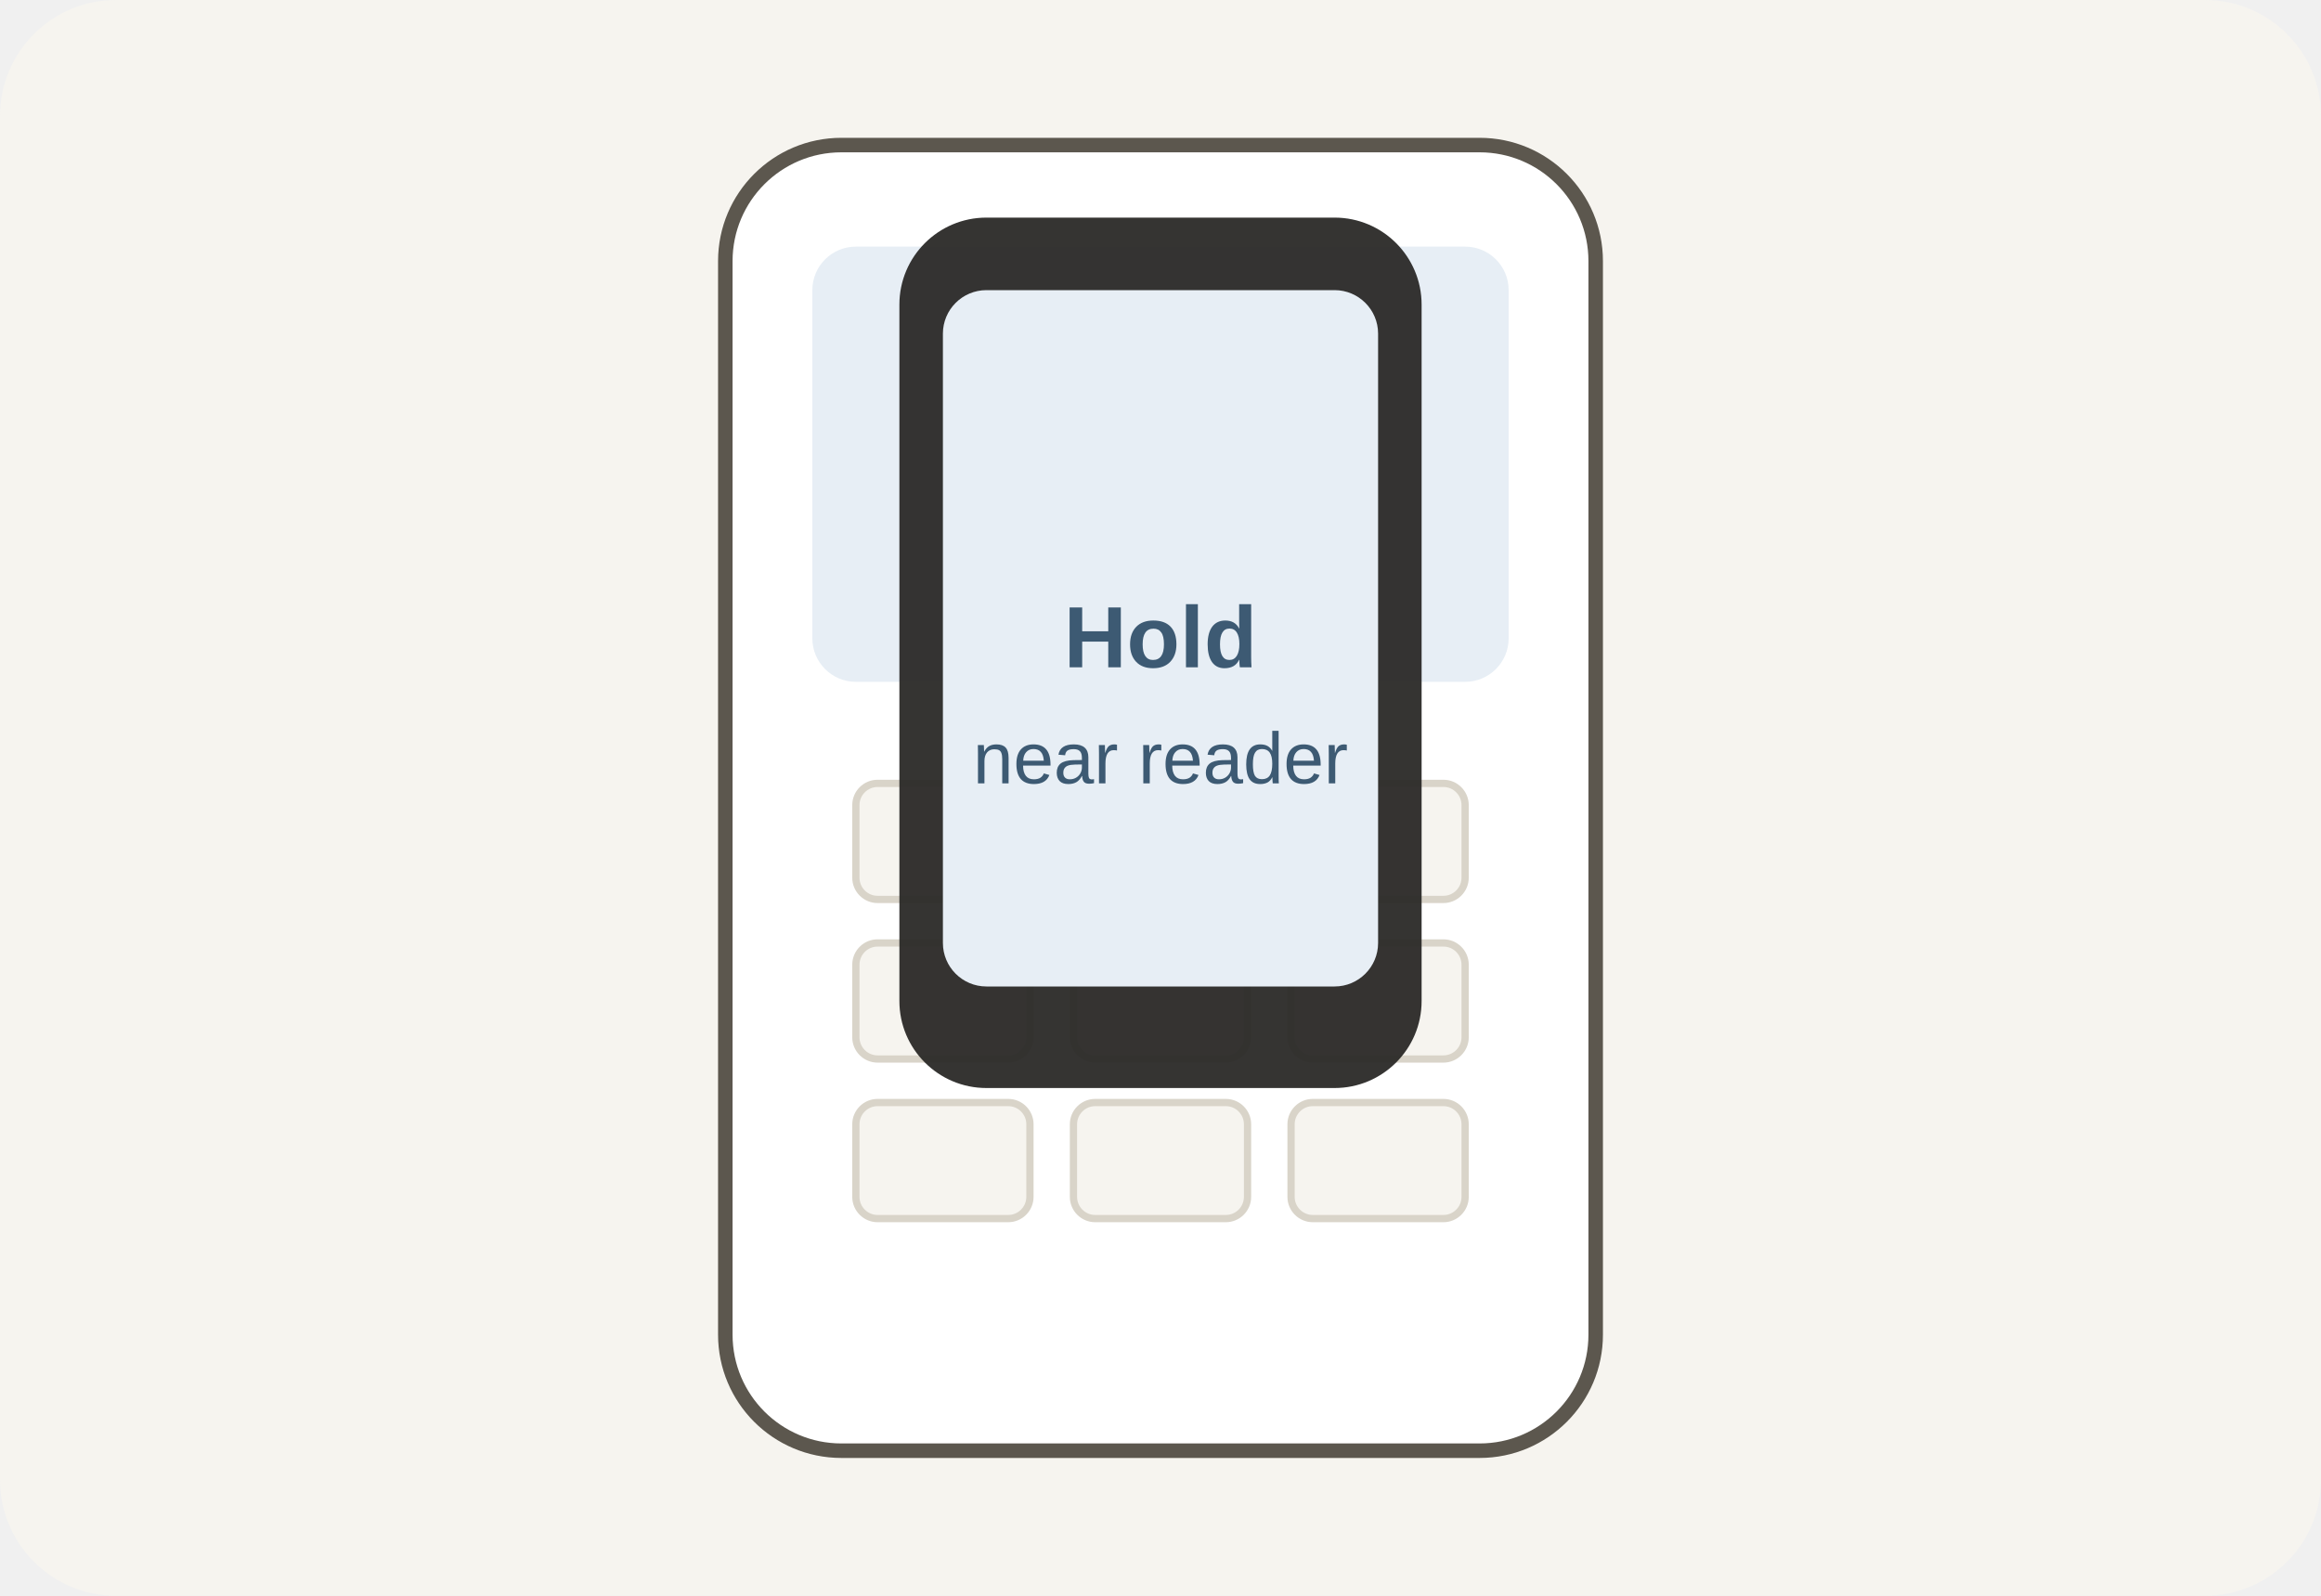
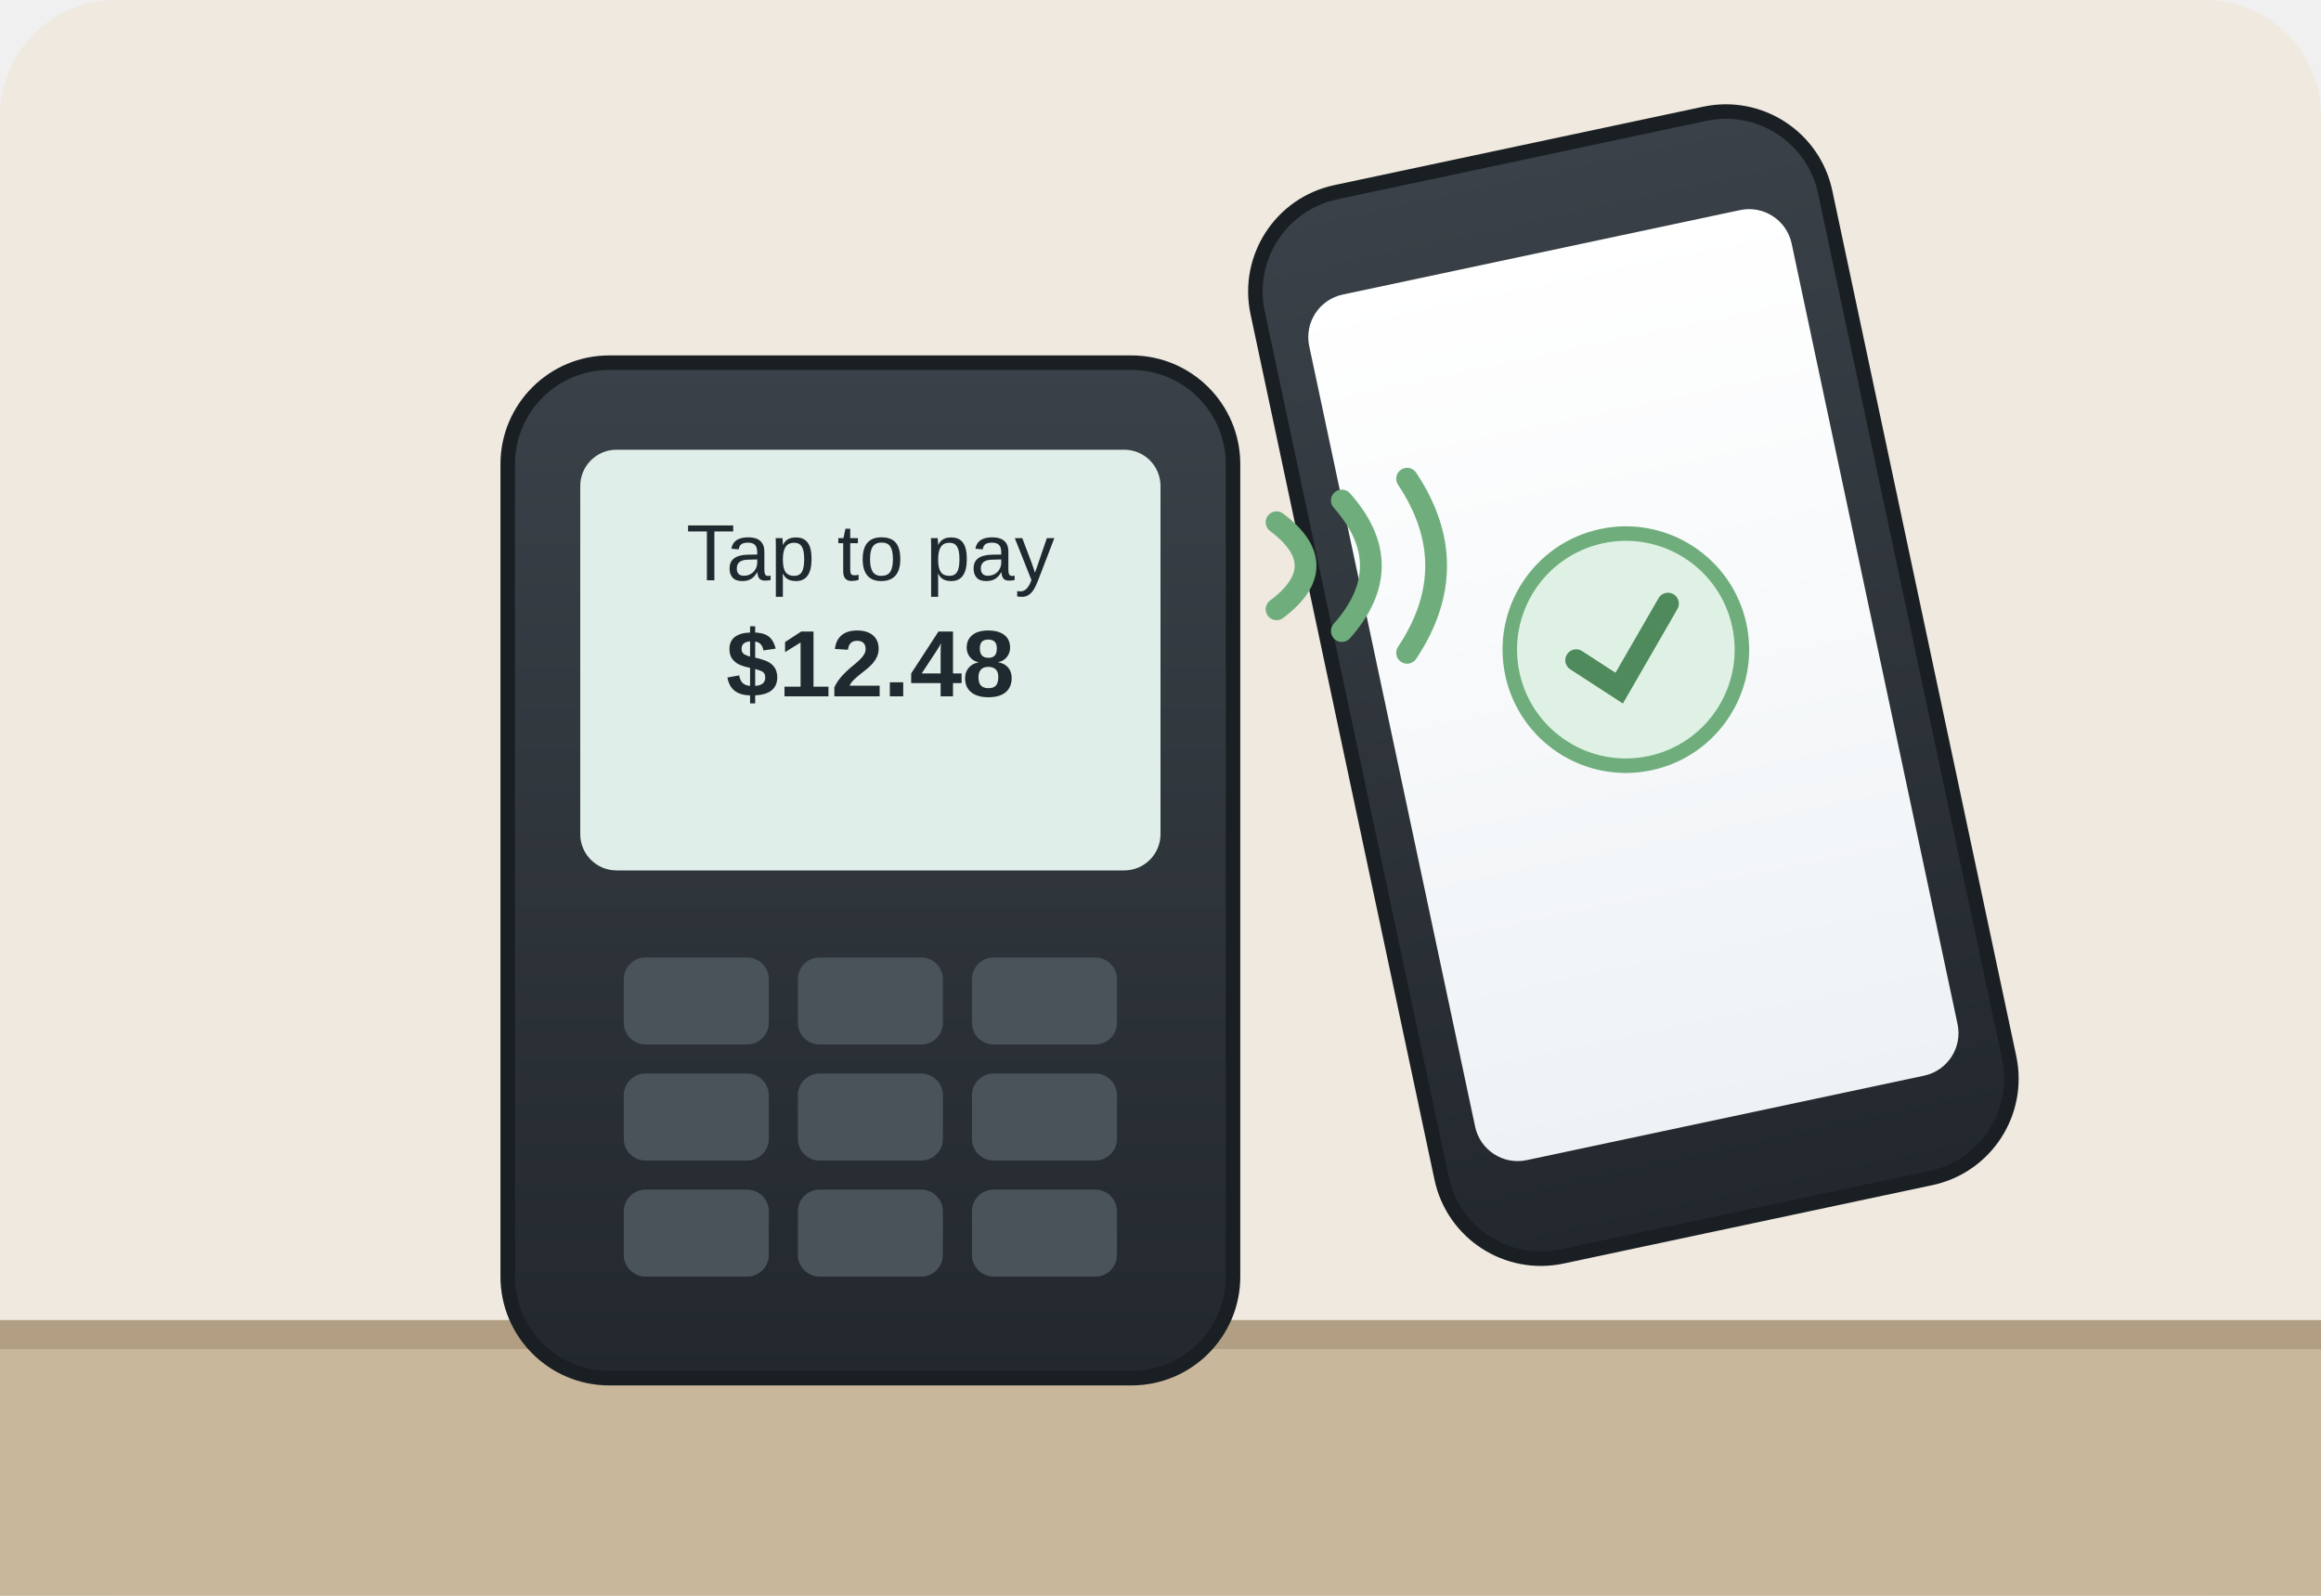
- <svg xmlns="http://www.w3.org/2000/svg" viewBox="0 0 320 220" role="img">
-   <rect width="320" height="220" rx="16" fill="#f6f4ef" />
-   <rect x="100" y="20" width="120" height="180" rx="16" fill="#fff" stroke="#5c574e" stroke-width="2" />
-   <rect x="112" y="34" width="96" height="60" rx="6" fill="#e7eef5" />
-   <text x="160" y="56" font-family="system-ui,Segoe UI,Arial,sans-serif" font-size="12" font-weight="400" fill="#3d5a73" text-anchor="middle">Tap, insert</text>
-   <text x="160" y="76" font-family="system-ui,Segoe UI,Arial,sans-serif" font-size="13" font-weight="600" fill="#3d5a73" text-anchor="middle">or swipe</text>
-   <rect x="118" y="108" width="24" height="16" rx="3" fill="#f6f4ef" stroke="#d9d4c9" />
-   <rect x="148" y="108" width="24" height="16" rx="3" fill="#f6f4ef" stroke="#d9d4c9" />
-   <rect x="178" y="108" width="24" height="16" rx="3" fill="#f6f4ef" stroke="#d9d4c9" />
-   <rect x="118" y="130" width="24" height="16" rx="3" fill="#f6f4ef" stroke="#d9d4c9" />
-   <rect x="148" y="130" width="24" height="16" rx="3" fill="#f6f4ef" stroke="#d9d4c9" />
-   <rect x="178" y="130" width="24" height="16" rx="3" fill="#f6f4ef" stroke="#d9d4c9" />
-   <rect x="118" y="152" width="24" height="16" rx="3" fill="#f6f4ef" stroke="#d9d4c9" />
-   <rect x="148" y="152" width="24" height="16" rx="3" fill="#f6f4ef" stroke="#d9d4c9" />
-   <rect x="178" y="152" width="24" height="16" rx="3" fill="#f6f4ef" stroke="#d9d4c9" />
-   <rect x="124" y="30" width="72" height="120" rx="12" fill="#2b2a28" opacity="0.95" />
-   <rect x="130" y="40" width="60" height="96" rx="6" fill="#e7eef5" />
-   <text x="160" y="92" font-family="system-ui,Segoe UI,Arial,sans-serif" font-size="12" font-weight="600" fill="#3d5a73" text-anchor="middle">Hold</text>
-   <text x="160" y="108" font-family="system-ui,Segoe UI,Arial,sans-serif" font-size="10" font-weight="400" fill="#3d5a73" text-anchor="middle">near reader</text>
+ <svg xmlns="http://www.w3.org/2000/svg" viewBox="0 0 320 220" role="img" aria-label="The top of a phone held near a card reader">
+   <defs>
+     <linearGradient id="metal" x1="0" y1="0" x2="0" y2="1">
+       <stop offset="0" stop-color="#f4f5f6" />
+       <stop offset="1" stop-color="#d6dade" />
+     </linearGradient>
+     <linearGradient id="cavity" x1="0" y1="0" x2="0" y2="1">
+       <stop offset="0" stop-color="#ece6d8" />
+       <stop offset="1" stop-color="#cfc6b3" />
+     </linearGradient>
+     <linearGradient id="door" x1="0" y1="0" x2="1" y2="0">
+       <stop offset="0" stop-color="#cfd3d7" />
+       <stop offset="1" stop-color="#eef0f2" />
+     </linearGradient>
+     <linearGradient id="skin" x1="0" y1="0" x2="1" y2="1">
+       <stop offset="0" stop-color="#e6b896" />
+       <stop offset="1" stop-color="#c98f6b" />
+     </linearGradient>
+     <linearGradient id="mitt" x1="0" y1="0" x2="1" y2="1">
+       <stop offset="0" stop-color="#7a9cc6" />
+       <stop offset="1" stop-color="#4f73a1" />
+     </linearGradient>
+     <linearGradient id="screen" x1="0" y1="0" x2="0" y2="1">
+       <stop offset="0" stop-color="#ffffff" />
+       <stop offset="1" stop-color="#eef2f5" />
+     </linearGradient>
+     <linearGradient id="dark" x1="0" y1="0" x2="0" y2="1">
+       <stop offset="0" stop-color="#3a4148" />
+       <stop offset="1" stop-color="#22282d" />
+     </linearGradient>
+     <linearGradient id="box" x1="0" y1="0" x2="1" y2="1">
+       <stop offset="0" stop-color="#3f7fa6" />
+       <stop offset="1" stop-color="#2d5f80" />
+     </linearGradient>
+     <radialGradient id="food" cx="0.5" cy="0.4" r="0.6">
+       <stop offset="0" stop-color="#e9a45a" />
+       <stop offset="1" stop-color="#b8692c" />
+     </radialGradient>
+     <pattern id="mesh" width="5" height="5" patternUnits="userSpaceOnUse">
+       <circle cx="2.5" cy="2.5" r="1" fill="#3b3f44" />
+     </pattern>
+   </defs>
+   <rect width="320" height="220" rx="16" fill="#efe9df" />
+   <rect x="0" y="182" width="320" height="38" fill="#c9b79c" />
+   <rect x="0" y="182" width="320" height="4" fill="#b29f83" />
+   <rect x="70" y="50" width="100" height="140" rx="14" fill="url(#dark)" stroke="#1a1f23" stroke-width="2" />
+   <rect x="80" y="62" width="80" height="58" rx="5" fill="#dfeee8" />
+   <text x="120" y="80" text-anchor="middle" font-family="Arial,Helvetica,sans-serif" font-size="11" font-weight="400" fill="#1f2a30">Tap to pay</text>
+   <text x="120" y="96" text-anchor="middle" font-family="Arial,Helvetica,sans-serif" font-size="13" font-weight="700" fill="#1f2a30">$12.48</text>
+   <rect x="86" y="132" width="20" height="12" rx="3" fill="#4a525a" />
+   <rect x="110" y="132" width="20" height="12" rx="3" fill="#4a525a" />
+   <rect x="134" y="132" width="20" height="12" rx="3" fill="#4a525a" />
+   <rect x="86" y="148" width="20" height="12" rx="3" fill="#4a525a" />
+   <rect x="110" y="148" width="20" height="12" rx="3" fill="#4a525a" />
+   <rect x="134" y="148" width="20" height="12" rx="3" fill="#4a525a" />
+   <rect x="86" y="164" width="20" height="12" rx="3" fill="#4a525a" />
+   <rect x="110" y="164" width="20" height="12" rx="3" fill="#4a525a" />
+   <rect x="134" y="164" width="20" height="12" rx="3" fill="#4a525a" />
+   <g transform="rotate(-12 220 70)">
+     <rect x="180" y="20" width="80" height="150" rx="14" fill="url(#dark)" stroke="#1a1f23" stroke-width="2" />
+     <rect x="186" y="34" width="68" height="122" rx="6" fill="url(#screen)" />
+     <circle cx="220" cy="90" r="16" fill="#dff1e4" stroke="#6fae7c" stroke-width="2" />
+     <path d="M213 90 l5 5 l9 -10" fill="none" stroke="#4e8a5b" stroke-width="3" stroke-linecap="round" />
+   </g>
+   <path d="M176 72 q8 6 0 12" fill="none" stroke="#6fae7c" stroke-width="3" stroke-linecap="round" />
+   <path d="M185 69 q8 9 0 18" fill="none" stroke="#6fae7c" stroke-width="3" stroke-linecap="round" />
+   <path d="M194 66 q8 12 0 24" fill="none" stroke="#6fae7c" stroke-width="3" stroke-linecap="round" />
</svg>
